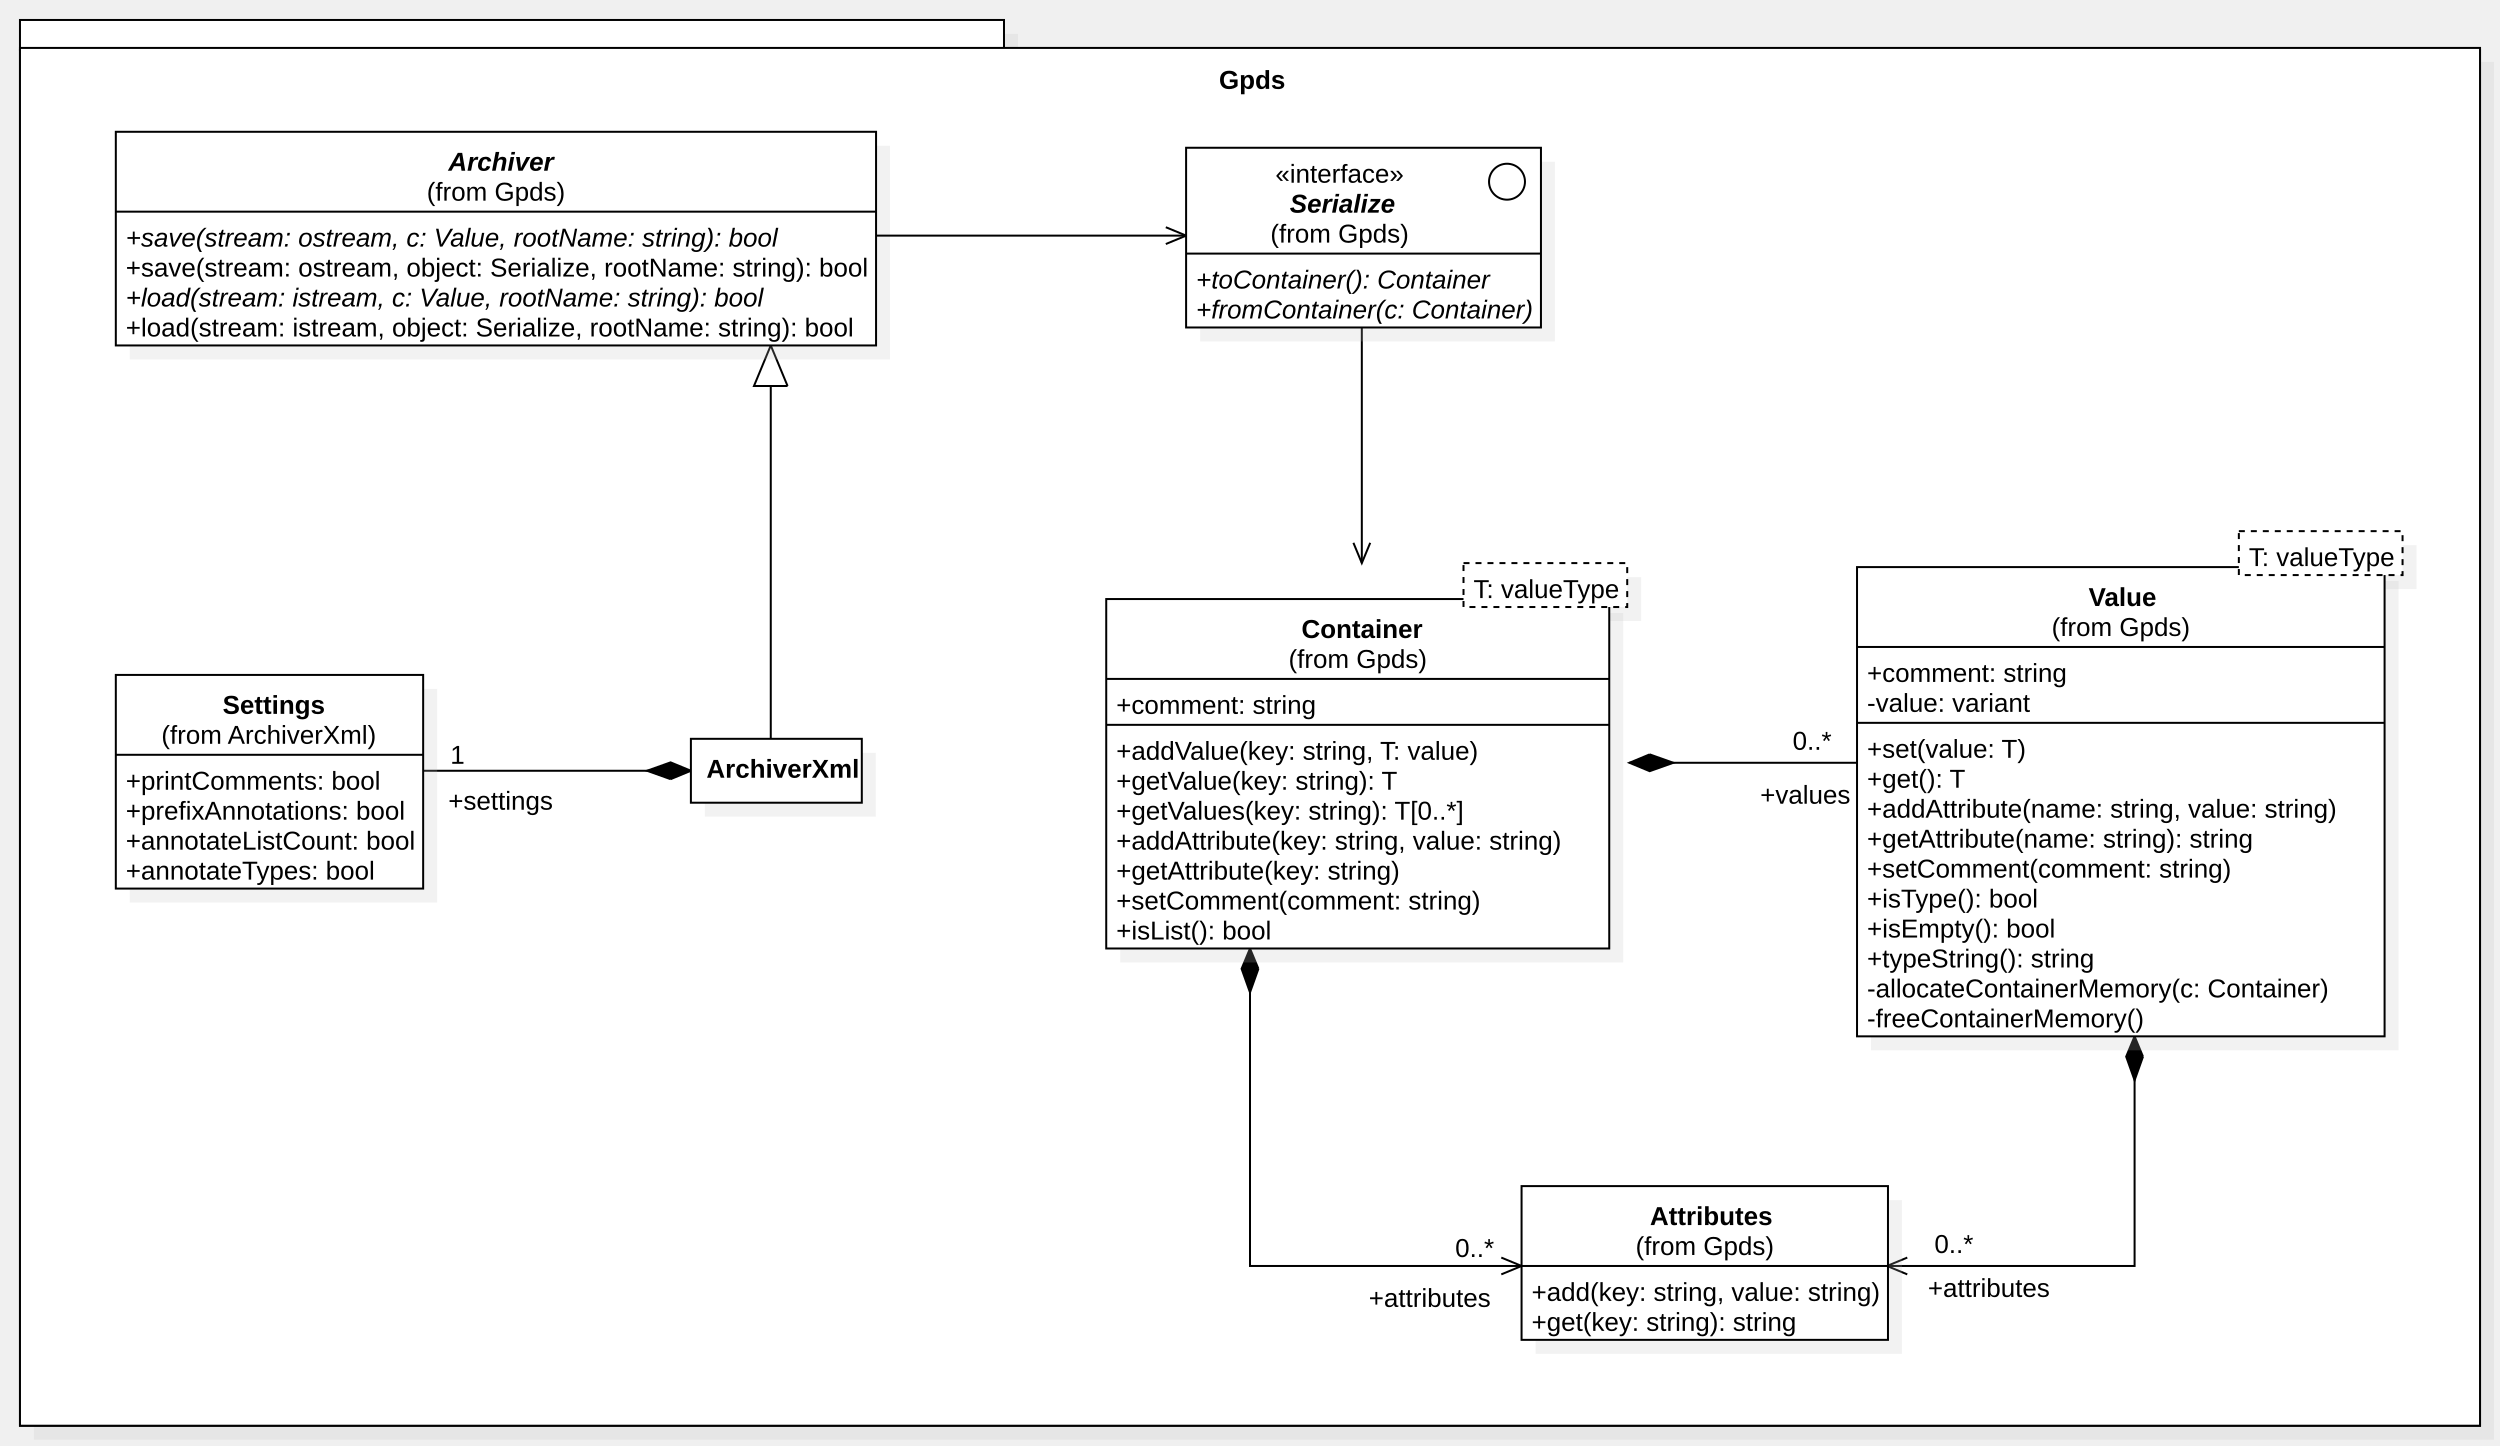
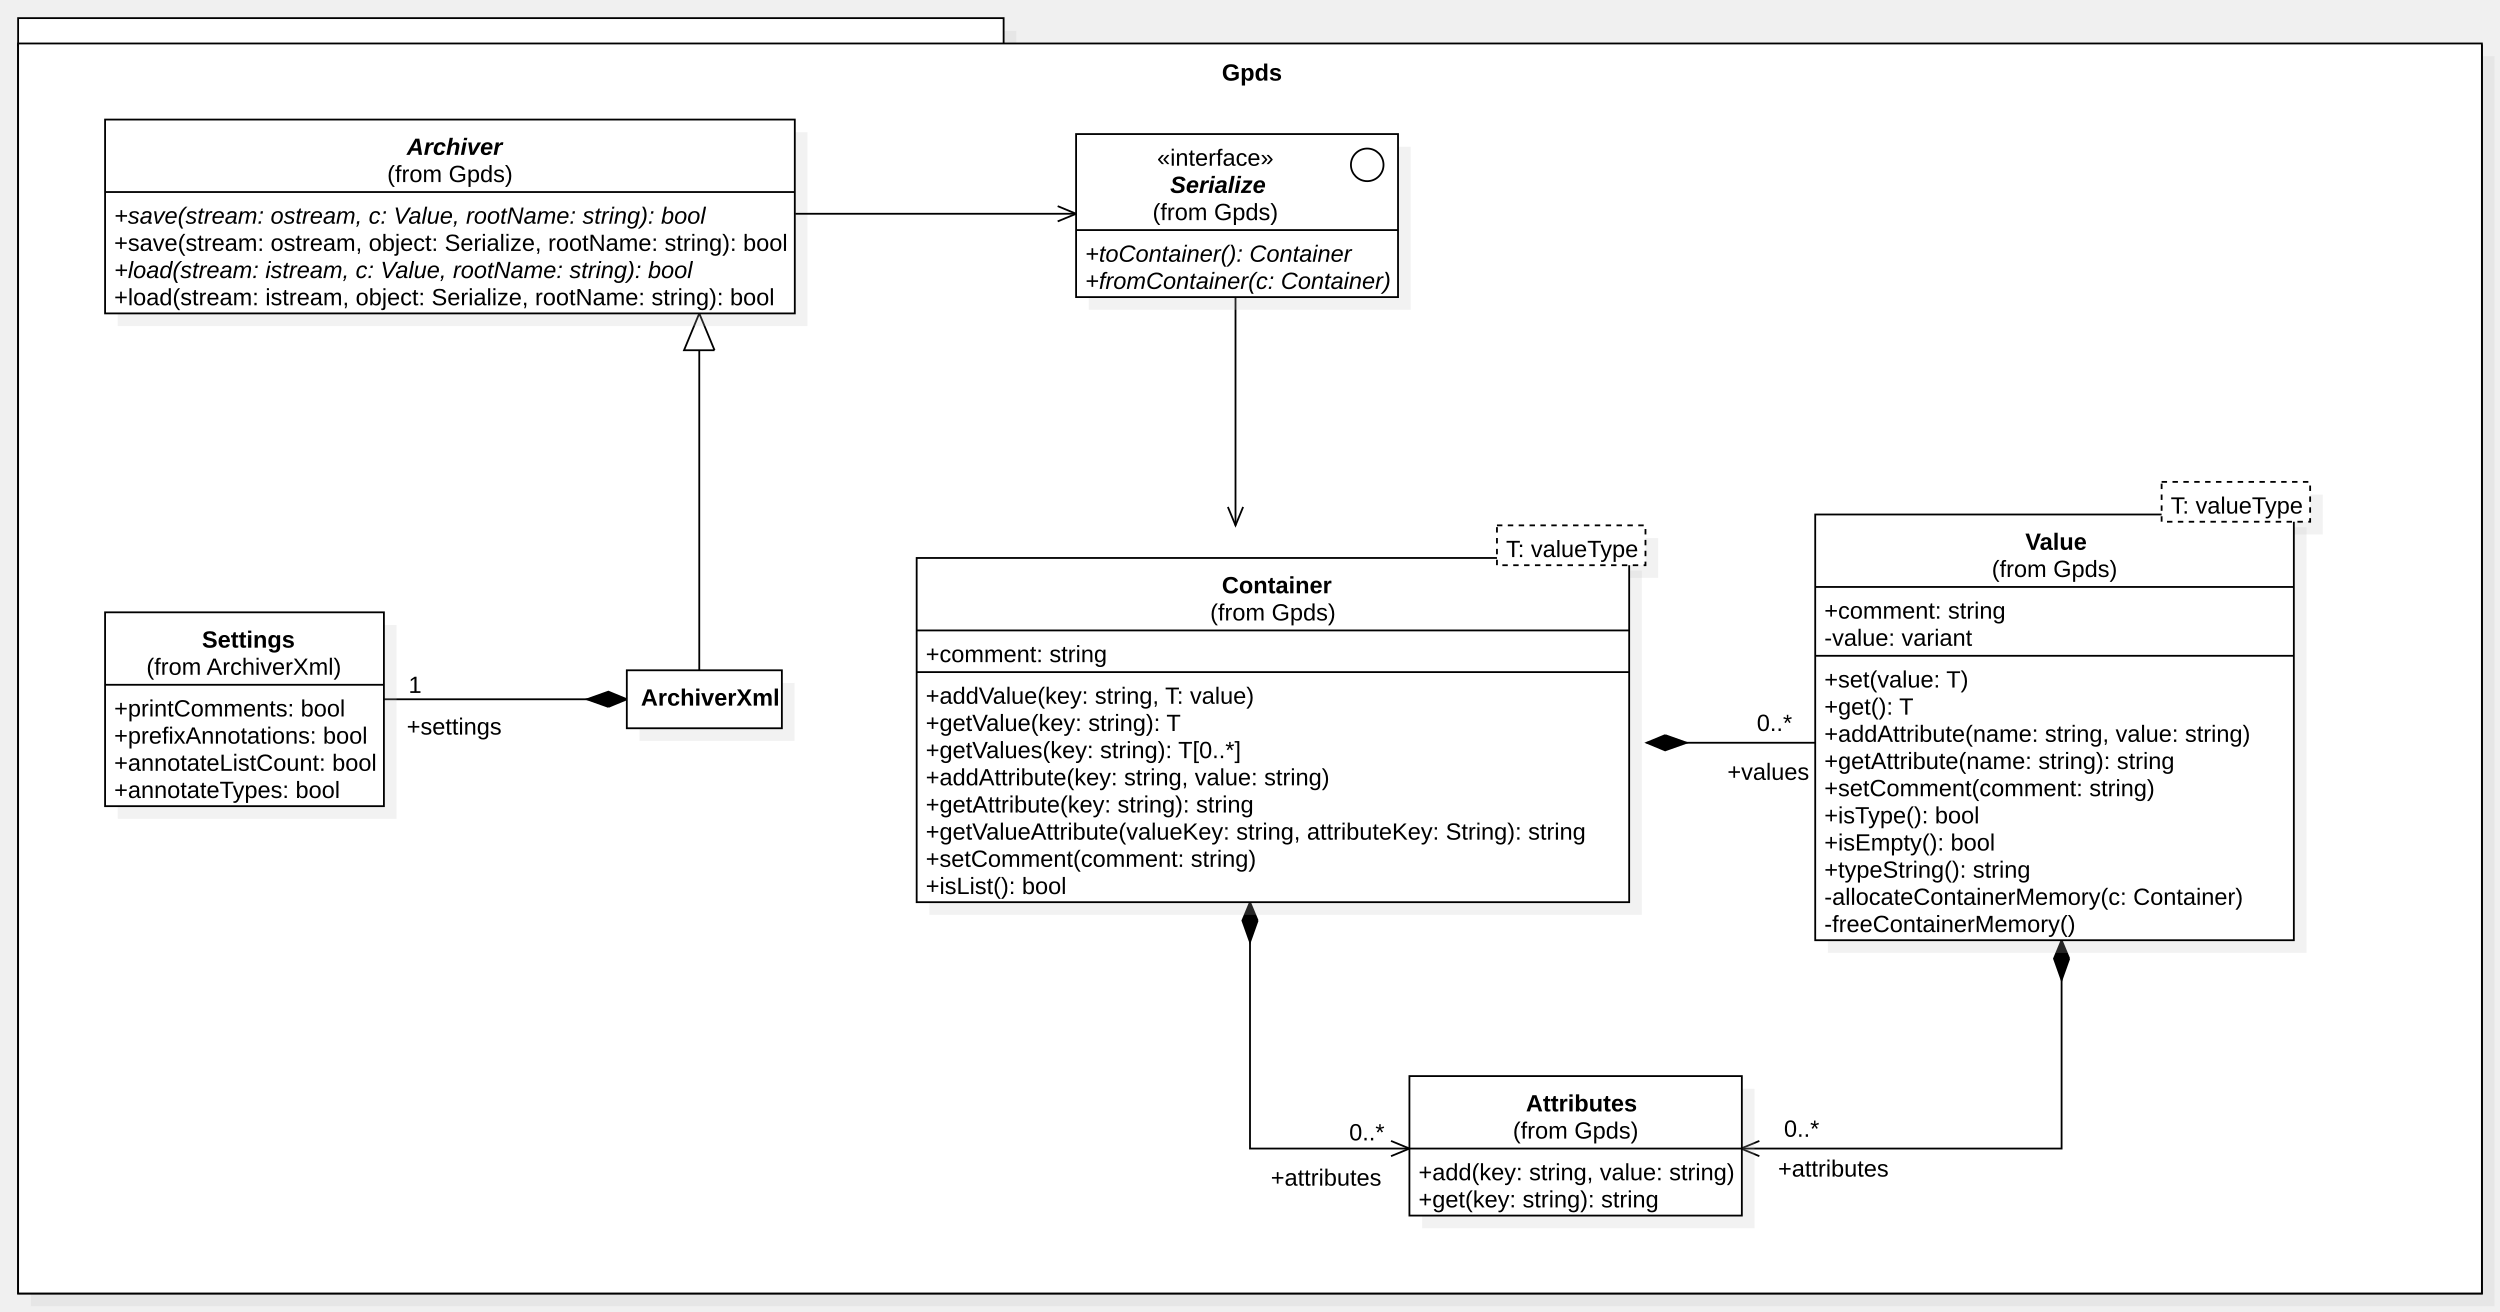
- <svg xmlns="http://www.w3.org/2000/svg" version="1.1" width="1252" height="724">
+ <svg xmlns="http://www.w3.org/2000/svg" version="1.1" width="1380" height="724">
  <defs />
  <g>
    <g transform="translate(-22,-38) scale(1,1)">
-       <rect fill="#C0C0C0" stroke="none" x="39" y="55" width="492.8" height="15" opacity="0.2" />
-     </g>
-     <g transform="translate(-22,-38) scale(1,1)">
-       <rect fill="#C0C0C0" stroke="none" x="39" y="69" width="1232" height="690" opacity="0.2" />
-     </g>
-     <g transform="translate(-22,-38) scale(1,1)">
-       <rect fill="#ffffff" stroke="none" x="32" y="63" width="1232" height="689" />
-     </g>
-     <g transform="translate(-22,-38) scale(1,1)">
-       <path fill="none" stroke="#000000" d="M 32 63 L 1264 63 L 1264 752 L 32 752 L 32 63 Z Z" stroke-miterlimit="10" />
-     </g>
-     <g transform="translate(-22,-38) scale(1,1)">
-       <rect fill="#ffffff" stroke="none" x="32" y="48" width="492.8" height="15" />
-     </g>
-     <g transform="translate(-22,-38) scale(1,1)">
-       <path fill="none" stroke="#000000" d="M 32 48 L 524.8 48 L 524.8 63 L 32 63 L 32 48 Z Z" stroke-miterlimit="10" />
-     </g>
-     <g transform="translate(-22,-38) scale(1,1)">
-       <rect fill="#ffffff" stroke="none" x="32" y="62" width="1232" height="690" />
-     </g>
-     <g transform="translate(-22,-38) scale(1,1)">
-       <path fill="none" stroke="#000000" d="M 32 62 L 1264 62 L 1264 752 L 32 752 L 32 62 Z Z" stroke-miterlimit="10" />
-     </g>
-     <g transform="translate(-22,-38) scale(1,1)">
-       <g>
-         <path fill="none" stroke="none" />
-         <text fill="#000000" stroke="none" font-family="Arial" font-size="13px" font-style="normal" font-weight="bold" text-decoration="none" x="632.464" y="82.5">Gpds</text>
+       <rect fill="#C0C0C0" stroke="none" x="39" y="55" width="544" height="15" opacity="0.2" />
+     </g>
+     <g transform="translate(-22,-38) scale(1,1)">
+       <rect fill="#C0C0C0" stroke="none" x="39" y="69" width="1360" height="690" opacity="0.2" />
+     </g>
+     <g transform="translate(-22,-38) scale(1,1)">
+       <rect fill="#ffffff" stroke="none" x="32" y="63" width="1360" height="689" />
+     </g>
+     <g transform="translate(-22,-38) scale(1,1)">
+       <path fill="none" stroke="#000000" d="M 32 63 L 1392 63 L 1392 752 L 32 752 L 32 63 Z Z" stroke-miterlimit="10" />
+     </g>
+     <g transform="translate(-22,-38) scale(1,1)">
+       <rect fill="#ffffff" stroke="none" x="32" y="48" width="544" height="15" />
+     </g>
+     <g transform="translate(-22,-38) scale(1,1)">
+       <path fill="none" stroke="#000000" d="M 32 48 L 576 48 L 576 63 L 32 63 L 32 48 Z Z" stroke-miterlimit="10" />
+     </g>
+     <g transform="translate(-22,-38) scale(1,1)">
+       <rect fill="#ffffff" stroke="none" x="32" y="62" width="1360" height="690" />
+     </g>
+     <g transform="translate(-22,-38) scale(1,1)">
+       <path fill="none" stroke="#000000" d="M 32 62 L 1392 62 L 1392 752 L 32 752 L 32 62 Z Z" stroke-miterlimit="10" />
+     </g>
+     <g transform="translate(-22,-38) scale(1,1)">
+       <g>
+         <path fill="none" stroke="none" />
+         <text fill="#000000" stroke="none" font-family="Arial" font-size="13px" font-style="normal" font-weight="bold" text-decoration="none" x="696.464" y="82.5">Gpds</text>
      </g>
    </g>
    <g transform="translate(-22,-38) scale(1,1)">
      <path fill="none" stroke="#000000" d="M 234 424 L 368 424" stroke-miterlimit="10" />
    </g>
    <g transform="translate(-22,-38) scale(1,1)">
      <path fill="#000000" stroke="none" d="M 357.837 428.21 L 368 424 L 357.837 419.79 L 346 424" />
    </g>
    <g transform="translate(-22,-38) scale(1,1)">
      <path fill="none" stroke="#000000" d="M 357.837 428.21 L 368 424 L 357.837 419.79 L 346 424 L 357.837 428.21" stroke-miterlimit="10" />
    </g>
    <g transform="translate(-22,-38) scale(1,1)">
      <g>
        <path fill="none" stroke="none" />
        <text fill="#000000" stroke="none" font-family="Arial" font-size="13px" font-style="normal" font-weight="normal" text-decoration="none" x="246.5" y="443.5">+settings</text>
      </g>
    </g>
    <g transform="translate(-22,-38) scale(1,1)">
      <g>
        <path fill="none" stroke="none" />
        <text fill="#000000" stroke="none" font-family="Arial" font-size="13px" font-style="normal" font-weight="normal" text-decoration="none" x="247.5" y="420.5">1</text>
      </g>
    </g>
    <g transform="translate(-22,-38) scale(1,1)">
-       <path fill="none" stroke="#000000" d="M 952 420 L 838 420" stroke-miterlimit="10" />
-     </g>
-     <g transform="translate(-22,-38) scale(1,1)">
-       <path fill="#000000" stroke="none" d="M 848.163 415.79 L 838 420 L 848.163 424.21 L 860 420" />
-     </g>
-     <g transform="translate(-22,-38) scale(1,1)">
-       <path fill="none" stroke="#000000" d="M 848.163 415.79 L 838 420 L 848.163 424.21 L 860 420 L 848.163 415.79" stroke-miterlimit="10" />
-     </g>
-     <g transform="translate(-22,-38) scale(1,1)">
-       <g>
-         <path fill="none" stroke="none" />
-         <text fill="#000000" stroke="none" font-family="Arial" font-size="13px" font-style="normal" font-weight="normal" text-decoration="none" x="903.5" y="440.5">+values</text>
-       </g>
-     </g>
-     <g transform="translate(-22,-38) scale(1,1)">
-       <g>
-         <path fill="none" stroke="none" />
-         <text fill="#000000" stroke="none" font-family="Arial" font-size="13px" font-style="normal" font-weight="normal" text-decoration="none" x="919.744" y="413.5">0..*</text>
-       </g>
-     </g>
-     <g transform="translate(-22,-38) scale(1,1)">
-       <path fill="none" stroke="#000000" d="M 967 672 L 1091 672 L 1091 557" stroke-miterlimit="10" />
-     </g>
-     <g transform="translate(-22,-38) scale(1,1)">
-       <path fill="#000000" stroke="none" d="M 1095.21 567.163 L 1091 557 L 1086.79 567.163 L 1091 579" />
-     </g>
-     <g transform="translate(-22,-38) scale(1,1)">
-       <path fill="none" stroke="#000000" d="M 1095.21 567.163 L 1091 557 L 1086.79 567.163 L 1091 579 L 1095.21 567.163" stroke-miterlimit="10" />
-     </g>
-     <g transform="translate(-22,-38) scale(1,1)">
-       <path fill="none" stroke="#000000" d="M 977.163 667.79 L 967 672 L 977.163 676.21" stroke-miterlimit="10" />
-     </g>
-     <g transform="translate(-22,-38) scale(1,1)">
-       <g>
-         <path fill="none" stroke="none" />
-         <text fill="#000000" stroke="none" font-family="Arial" font-size="13px" font-style="normal" font-weight="normal" text-decoration="none" x="987.474" y="687.5">+attributes</text>
-       </g>
-     </g>
-     <g transform="translate(-22,-38) scale(1,1)">
-       <g>
-         <path fill="none" stroke="none" />
-         <text fill="#000000" stroke="none" font-family="Arial" font-size="13px" font-style="normal" font-weight="normal" text-decoration="none" x="990.744" y="665.5">0..*</text>
-       </g>
-     </g>
-     <g transform="translate(-22,-38) scale(1,1)">
-       <path fill="none" stroke="#000000" d="M 784 672 L 648 672 L 648 513" stroke-miterlimit="10" />
-     </g>
-     <g transform="translate(-22,-38) scale(1,1)">
-       <path fill="#000000" stroke="none" d="M 652.21 523.163 L 648 513 L 643.79 523.163 L 648 535" />
-     </g>
-     <g transform="translate(-22,-38) scale(1,1)">
-       <path fill="none" stroke="#000000" d="M 652.21 523.163 L 648 513 L 643.79 523.163 L 648 535 L 652.21 523.163" stroke-miterlimit="10" />
-     </g>
-     <g transform="translate(-22,-38) scale(1,1)">
-       <path fill="none" stroke="#000000" d="M 773.837 676.21 L 784 672 L 773.837 667.79" stroke-miterlimit="10" />
-     </g>
-     <g transform="translate(-22,-38) scale(1,1)">
-       <g>
-         <path fill="none" stroke="none" />
-         <text fill="#000000" stroke="none" font-family="Arial" font-size="13px" font-style="normal" font-weight="normal" text-decoration="none" x="707.474" y="692.5">+attributes</text>
-       </g>
-     </g>
-     <g transform="translate(-22,-38) scale(1,1)">
-       <g>
-         <path fill="none" stroke="none" />
-         <text fill="#000000" stroke="none" font-family="Arial" font-size="13px" font-style="normal" font-weight="normal" text-decoration="none" x="750.744" y="667.5">0..*</text>
-       </g>
-     </g>
-     <g transform="translate(-22,-38) scale(1,1)">
-       <rect fill="#C0C0C0" stroke="none" x="583" y="345" width="251.911" height="175" opacity="0.2" />
-     </g>
-     <g transform="translate(-22,-38) scale(1,1)">
-       <rect fill="#C0C0C0" stroke="none" x="761.925" y="327" width="81.985" height="22" opacity="0.2" />
-     </g>
-     <g transform="translate(-22,-38) scale(1,1)">
-       <rect fill="#ffffff" stroke="none" x="576" y="338" width="251.911" height="175" />
-     </g>
-     <g transform="translate(-22,-38) scale(1,1)">
-       <path fill="none" stroke="#000000" d="M 576 338 L 827.911 338 L 827.911 513 L 576 513 L 576 338 Z Z" stroke-miterlimit="10" />
-     </g>
-     <g transform="translate(-22,-38) scale(1,1)">
-       <path fill="none" stroke="#000000" d="M 576 378 L 827.911 378" stroke-miterlimit="10" />
-     </g>
-     <g transform="translate(-22,-38) scale(1,1)">
-       <path fill="none" stroke="#000000" d="M 576 401 L 827.911 401" stroke-miterlimit="10" />
-     </g>
-     <g transform="translate(-22,-38) scale(1,1)">
-       <g>
-         <path fill="none" stroke="none" />
-         <text fill="#000000" stroke="none" font-family="Arial" font-size="13px" font-style="normal" font-weight="bold" text-decoration="none" x="673.772" y="357.5">Container</text>
-       </g>
-     </g>
-     <g transform="translate(-22,-38) scale(1,1)">
-       <g>
-         <path fill="none" stroke="none" />
-         <text fill="#000000" stroke="none" font-family="Arial" font-size="13px" font-style="normal" font-weight="normal" text-decoration="none" x="667.284" y="372.5">(from Gpds)</text>
-       </g>
-     </g>
-     <g transform="translate(-22,-38) scale(1,1)">
-       <g>
-         <path fill="none" stroke="none" />
-         <text fill="#000000" stroke="none" font-family="Arial" font-size="13px" font-style="normal" font-weight="normal" text-decoration="none" x="581" y="395.5">+comment: string</text>
-       </g>
-     </g>
-     <g transform="translate(-22,-38) scale(1,1)">
-       <g>
-         <path fill="none" stroke="none" />
-         <text fill="#000000" stroke="none" font-family="Arial" font-size="13px" font-style="normal" font-weight="normal" text-decoration="none" x="581" y="418.5">+addValue(key: string, T: value)</text>
-       </g>
-     </g>
-     <g transform="translate(-22,-38) scale(1,1)">
-       <g>
-         <path fill="none" stroke="none" />
-         <text fill="#000000" stroke="none" font-family="Arial" font-size="13px" font-style="normal" font-weight="normal" text-decoration="none" x="581" y="433.5">+getValue(key: string): T</text>
-       </g>
-     </g>
-     <g transform="translate(-22,-38) scale(1,1)">
-       <g>
-         <path fill="none" stroke="none" />
-         <text fill="#000000" stroke="none" font-family="Arial" font-size="13px" font-style="normal" font-weight="normal" text-decoration="none" x="581" y="448.5">+getValues(key: string): T[0..*]</text>
-       </g>
-     </g>
-     <g transform="translate(-22,-38) scale(1,1)">
-       <g>
-         <path fill="none" stroke="none" />
-         <text fill="#000000" stroke="none" font-family="Arial" font-size="13px" font-style="normal" font-weight="normal" text-decoration="none" x="581" y="463.5">+addAttribute(key: string, value: string)</text>
-       </g>
-     </g>
-     <g transform="translate(-22,-38) scale(1,1)">
-       <g>
-         <path fill="none" stroke="none" />
-         <text fill="#000000" stroke="none" font-family="Arial" font-size="13px" font-style="normal" font-weight="normal" text-decoration="none" x="581" y="478.5">+getAttribute(key: string)</text>
-       </g>
-     </g>
-     <g transform="translate(-22,-38) scale(1,1)">
-       <g>
-         <path fill="none" stroke="none" />
-         <text fill="#000000" stroke="none" font-family="Arial" font-size="13px" font-style="normal" font-weight="normal" text-decoration="none" x="581" y="493.5">+setComment(comment: string)</text>
-       </g>
-     </g>
-     <g transform="translate(-22,-38) scale(1,1)">
-       <g>
-         <path fill="none" stroke="none" />
-         <text fill="#000000" stroke="none" font-family="Arial" font-size="13px" font-style="normal" font-weight="normal" text-decoration="none" x="581" y="508.5">+isList(): bool</text>
-       </g>
-     </g>
-     <g transform="translate(-22,-38) scale(1,1)">
-       <rect fill="#ffffff" stroke="none" x="754.925" y="320" width="81.985" height="22" />
-     </g>
-     <g transform="translate(-22,-38) scale(1,1)">
-       <path fill="none" stroke="#000000" d="M 754.925 320 L 836.911 320 L 836.911 342 L 754.925 342 L 754.925 320 Z Z" stroke-miterlimit="10" stroke-dasharray="3" />
-     </g>
-     <g transform="translate(-22,-38) scale(1,1)">
-       <g>
-         <path fill="none" stroke="none" />
-         <text fill="#000000" stroke="none" font-family="Arial" font-size="13px" font-style="normal" font-weight="normal" text-decoration="none" x="759.925" y="337.5">T: valueType</text>
-       </g>
-     </g>
-     <g transform="translate(-22,-38) scale(1,1)">
-       <rect fill="#C0C0C0" stroke="none" x="959" y="329" width="264.2" height="235" opacity="0.2" />
-     </g>
-     <g transform="translate(-22,-38) scale(1,1)">
-       <rect fill="#C0C0C0" stroke="none" x="1150.214" y="311" width="81.985" height="22" opacity="0.2" />
-     </g>
-     <g transform="translate(-22,-38) scale(1,1)">
-       <rect fill="#ffffff" stroke="none" x="952" y="322" width="264.2" height="235" />
-     </g>
-     <g transform="translate(-22,-38) scale(1,1)">
-       <path fill="none" stroke="#000000" d="M 952 322 L 1216.2 322 L 1216.2 557 L 952 557 L 952 322 Z Z" stroke-miterlimit="10" />
-     </g>
-     <g transform="translate(-22,-38) scale(1,1)">
-       <path fill="none" stroke="#000000" d="M 952 362 L 1216.2 362" stroke-miterlimit="10" />
-     </g>
-     <g transform="translate(-22,-38) scale(1,1)">
-       <path fill="none" stroke="#000000" d="M 952 400 L 1216.2 400" stroke-miterlimit="10" />
-     </g>
-     <g transform="translate(-22,-38) scale(1,1)">
-       <g>
-         <path fill="none" stroke="none" />
-         <text fill="#000000" stroke="none" font-family="Arial" font-size="13px" font-style="normal" font-weight="bold" text-decoration="none" x="1067.958" y="341.5">Value</text>
-       </g>
-     </g>
-     <g transform="translate(-22,-38) scale(1,1)">
-       <g>
-         <path fill="none" stroke="none" />
-         <text fill="#000000" stroke="none" font-family="Arial" font-size="13px" font-style="normal" font-weight="normal" text-decoration="none" x="1049.429" y="356.5">(from Gpds)</text>
-       </g>
-     </g>
-     <g transform="translate(-22,-38) scale(1,1)">
-       <g>
-         <path fill="none" stroke="none" />
-         <text fill="#000000" stroke="none" font-family="Arial" font-size="13px" font-style="normal" font-weight="normal" text-decoration="none" x="957" y="379.5">+comment: string</text>
-       </g>
-     </g>
-     <g transform="translate(-22,-38) scale(1,1)">
-       <g>
-         <path fill="none" stroke="none" />
-         <text fill="#000000" stroke="none" font-family="Arial" font-size="13px" font-style="normal" font-weight="normal" text-decoration="none" x="957" y="394.5">-value: variant</text>
-       </g>
-     </g>
-     <g transform="translate(-22,-38) scale(1,1)">
-       <g>
-         <path fill="none" stroke="none" />
-         <text fill="#000000" stroke="none" font-family="Arial" font-size="13px" font-style="normal" font-weight="normal" text-decoration="none" x="957" y="417.5">+set(value: T)</text>
-       </g>
-     </g>
-     <g transform="translate(-22,-38) scale(1,1)">
-       <g>
-         <path fill="none" stroke="none" />
-         <text fill="#000000" stroke="none" font-family="Arial" font-size="13px" font-style="normal" font-weight="normal" text-decoration="none" x="957" y="432.5">+get(): T</text>
-       </g>
-     </g>
-     <g transform="translate(-22,-38) scale(1,1)">
-       <g>
-         <path fill="none" stroke="none" />
-         <text fill="#000000" stroke="none" font-family="Arial" font-size="13px" font-style="normal" font-weight="normal" text-decoration="none" x="957" y="447.5">+addAttribute(name: string, value: string)</text>
-       </g>
-     </g>
-     <g transform="translate(-22,-38) scale(1,1)">
-       <g>
-         <path fill="none" stroke="none" />
-         <text fill="#000000" stroke="none" font-family="Arial" font-size="13px" font-style="normal" font-weight="normal" text-decoration="none" x="957" y="462.5">+getAttribute(name: string): string</text>
-       </g>
-     </g>
-     <g transform="translate(-22,-38) scale(1,1)">
-       <g>
-         <path fill="none" stroke="none" />
-         <text fill="#000000" stroke="none" font-family="Arial" font-size="13px" font-style="normal" font-weight="normal" text-decoration="none" x="957" y="477.5">+setComment(comment: string)</text>
-       </g>
-     </g>
-     <g transform="translate(-22,-38) scale(1,1)">
-       <g>
-         <path fill="none" stroke="none" />
-         <text fill="#000000" stroke="none" font-family="Arial" font-size="13px" font-style="normal" font-weight="normal" text-decoration="none" x="957" y="492.5">+isType(): bool</text>
-       </g>
-     </g>
-     <g transform="translate(-22,-38) scale(1,1)">
-       <g>
-         <path fill="none" stroke="none" />
-         <text fill="#000000" stroke="none" font-family="Arial" font-size="13px" font-style="normal" font-weight="normal" text-decoration="none" x="957" y="507.5">+isEmpty(): bool</text>
-       </g>
-     </g>
-     <g transform="translate(-22,-38) scale(1,1)">
-       <g>
-         <path fill="none" stroke="none" />
-         <text fill="#000000" stroke="none" font-family="Arial" font-size="13px" font-style="normal" font-weight="normal" text-decoration="none" x="957" y="522.5">+typeString(): string</text>
-       </g>
-     </g>
-     <g transform="translate(-22,-38) scale(1,1)">
-       <g>
-         <path fill="none" stroke="none" />
-         <text fill="#000000" stroke="none" font-family="Arial" font-size="13px" font-style="normal" font-weight="normal" text-decoration="none" x="957" y="537.5">-allocateContainerMemory(c: Container)</text>
-       </g>
-     </g>
-     <g transform="translate(-22,-38) scale(1,1)">
-       <g>
-         <path fill="none" stroke="none" />
-         <text fill="#000000" stroke="none" font-family="Arial" font-size="13px" font-style="normal" font-weight="normal" text-decoration="none" x="957" y="552.5">-freeContainerMemory()</text>
-       </g>
-     </g>
-     <g transform="translate(-22,-38) scale(1,1)">
-       <rect fill="#ffffff" stroke="none" x="1143.214" y="304" width="81.985" height="22" />
-     </g>
-     <g transform="translate(-22,-38) scale(1,1)">
-       <path fill="none" stroke="#000000" d="M 1143.214 304 L 1225.2 304 L 1225.2 326 L 1143.214 326 L 1143.214 304 Z Z" stroke-miterlimit="10" stroke-dasharray="3" />
-     </g>
-     <g transform="translate(-22,-38) scale(1,1)">
-       <g>
-         <path fill="none" stroke="none" />
-         <text fill="#000000" stroke="none" font-family="Arial" font-size="13px" font-style="normal" font-weight="normal" text-decoration="none" x="1148.214" y="321.5">T: valueType</text>
+       <path fill="none" stroke="#000000" d="M 1024 448 L 931 448" stroke-miterlimit="10" />
+     </g>
+     <g transform="translate(-22,-38) scale(1,1)">
+       <path fill="#000000" stroke="none" d="M 941.163 443.79 L 931 448 L 941.163 452.21 L 953 448" />
+     </g>
+     <g transform="translate(-22,-38) scale(1,1)">
+       <path fill="none" stroke="#000000" d="M 941.163 443.79 L 931 448 L 941.163 452.21 L 953 448 L 941.163 443.79" stroke-miterlimit="10" />
+     </g>
+     <g transform="translate(-22,-38) scale(1,1)">
+       <g>
+         <path fill="none" stroke="none" />
+         <text fill="#000000" stroke="none" font-family="Arial" font-size="13px" font-style="normal" font-weight="normal" text-decoration="none" x="975.5" y="468.5">+values</text>
+       </g>
+     </g>
+     <g transform="translate(-22,-38) scale(1,1)">
+       <g>
+         <path fill="none" stroke="none" />
+         <text fill="#000000" stroke="none" font-family="Arial" font-size="13px" font-style="normal" font-weight="normal" text-decoration="none" x="991.744" y="441.5">0..*</text>
+       </g>
+     </g>
+     <g transform="translate(-22,-38) scale(1,1)">
+       <path fill="none" stroke="#000000" d="M 983 672 L 1160 672 L 1160 557" stroke-miterlimit="10" />
+     </g>
+     <g transform="translate(-22,-38) scale(1,1)">
+       <path fill="#000000" stroke="none" d="M 1164.21 567.163 L 1160 557 L 1155.79 567.163 L 1160 579" />
+     </g>
+     <g transform="translate(-22,-38) scale(1,1)">
+       <path fill="none" stroke="#000000" d="M 1164.21 567.163 L 1160 557 L 1155.79 567.163 L 1160 579 L 1164.21 567.163" stroke-miterlimit="10" />
+     </g>
+     <g transform="translate(-22,-38) scale(1,1)">
+       <path fill="none" stroke="#000000" d="M 993.163 667.79 L 983 672 L 993.163 676.21" stroke-miterlimit="10" />
+     </g>
+     <g transform="translate(-22,-38) scale(1,1)">
+       <g>
+         <path fill="none" stroke="none" />
+         <text fill="#000000" stroke="none" font-family="Arial" font-size="13px" font-style="normal" font-weight="normal" text-decoration="none" x="1003.474" y="687.5">+attributes</text>
+       </g>
+     </g>
+     <g transform="translate(-22,-38) scale(1,1)">
+       <g>
+         <path fill="none" stroke="none" />
+         <text fill="#000000" stroke="none" font-family="Arial" font-size="13px" font-style="normal" font-weight="normal" text-decoration="none" x="1006.744" y="665.5">0..*</text>
+       </g>
+     </g>
+     <g transform="translate(-22,-38) scale(1,1)">
+       <path fill="none" stroke="#000000" d="M 800 672 L 712 672 L 712 536" stroke-miterlimit="10" />
+     </g>
+     <g transform="translate(-22,-38) scale(1,1)">
+       <path fill="#000000" stroke="none" d="M 716.21 546.163 L 712 536 L 707.79 546.163 L 712 558" />
+     </g>
+     <g transform="translate(-22,-38) scale(1,1)">
+       <path fill="none" stroke="#000000" d="M 716.21 546.163 L 712 536 L 707.79 546.163 L 712 558 L 716.21 546.163" stroke-miterlimit="10" />
+     </g>
+     <g transform="translate(-22,-38) scale(1,1)">
+       <path fill="none" stroke="#000000" d="M 789.837 676.21 L 800 672 L 789.837 667.79" stroke-miterlimit="10" />
+     </g>
+     <g transform="translate(-22,-38) scale(1,1)">
+       <g>
+         <path fill="none" stroke="none" />
+         <text fill="#000000" stroke="none" font-family="Arial" font-size="13px" font-style="normal" font-weight="normal" text-decoration="none" x="723.474" y="692.5">+attributes</text>
+       </g>
+     </g>
+     <g transform="translate(-22,-38) scale(1,1)">
+       <g>
+         <path fill="none" stroke="none" />
+         <text fill="#000000" stroke="none" font-family="Arial" font-size="13px" font-style="normal" font-weight="normal" text-decoration="none" x="766.744" y="667.5">0..*</text>
+       </g>
+     </g>
+     <g transform="translate(-22,-38) scale(1,1)">
+       <rect fill="#C0C0C0" stroke="none" x="535" y="353" width="393.305" height="190" opacity="0.2" />
+     </g>
+     <g transform="translate(-22,-38) scale(1,1)">
+       <rect fill="#C0C0C0" stroke="none" x="855.319" y="335" width="81.985" height="22" opacity="0.2" />
+     </g>
+     <g transform="translate(-22,-38) scale(1,1)">
+       <rect fill="#ffffff" stroke="none" x="528" y="346" width="393.305" height="190" />
+     </g>
+     <g transform="translate(-22,-38) scale(1,1)">
+       <path fill="none" stroke="#000000" d="M 528 346 L 921.305 346 L 921.305 536 L 528 536 L 528 346 Z Z" stroke-miterlimit="10" />
+     </g>
+     <g transform="translate(-22,-38) scale(1,1)">
+       <path fill="none" stroke="#000000" d="M 528 386 L 921.305 386" stroke-miterlimit="10" />
+     </g>
+     <g transform="translate(-22,-38) scale(1,1)">
+       <path fill="none" stroke="#000000" d="M 528 409 L 921.305 409" stroke-miterlimit="10" />
+     </g>
+     <g transform="translate(-22,-38) scale(1,1)">
+       <g>
+         <path fill="none" stroke="none" />
+         <text fill="#000000" stroke="none" font-family="Arial" font-size="13px" font-style="normal" font-weight="bold" text-decoration="none" x="696.469" y="365.5">Container</text>
+       </g>
+     </g>
+     <g transform="translate(-22,-38) scale(1,1)">
+       <g>
+         <path fill="none" stroke="none" />
+         <text fill="#000000" stroke="none" font-family="Arial" font-size="13px" font-style="normal" font-weight="normal" text-decoration="none" x="689.981" y="380.5">(from Gpds)</text>
+       </g>
+     </g>
+     <g transform="translate(-22,-38) scale(1,1)">
+       <g>
+         <path fill="none" stroke="none" />
+         <text fill="#000000" stroke="none" font-family="Arial" font-size="13px" font-style="normal" font-weight="normal" text-decoration="none" x="533" y="403.5">+comment: string</text>
+       </g>
+     </g>
+     <g transform="translate(-22,-38) scale(1,1)">
+       <g>
+         <path fill="none" stroke="none" />
+         <text fill="#000000" stroke="none" font-family="Arial" font-size="13px" font-style="normal" font-weight="normal" text-decoration="none" x="533" y="426.5">+addValue(key: string, T: value)</text>
+       </g>
+     </g>
+     <g transform="translate(-22,-38) scale(1,1)">
+       <g>
+         <path fill="none" stroke="none" />
+         <text fill="#000000" stroke="none" font-family="Arial" font-size="13px" font-style="normal" font-weight="normal" text-decoration="none" x="533" y="441.5">+getValue(key: string): T</text>
+       </g>
+     </g>
+     <g transform="translate(-22,-38) scale(1,1)">
+       <g>
+         <path fill="none" stroke="none" />
+         <text fill="#000000" stroke="none" font-family="Arial" font-size="13px" font-style="normal" font-weight="normal" text-decoration="none" x="533" y="456.5">+getValues(key: string): T[0..*]</text>
+       </g>
+     </g>
+     <g transform="translate(-22,-38) scale(1,1)">
+       <g>
+         <path fill="none" stroke="none" />
+         <text fill="#000000" stroke="none" font-family="Arial" font-size="13px" font-style="normal" font-weight="normal" text-decoration="none" x="533" y="471.5">+addAttribute(key: string, value: string)</text>
+       </g>
+     </g>
+     <g transform="translate(-22,-38) scale(1,1)">
+       <g>
+         <path fill="none" stroke="none" />
+         <text fill="#000000" stroke="none" font-family="Arial" font-size="13px" font-style="normal" font-weight="normal" text-decoration="none" x="533" y="486.5">+getAttribute(key: string): string</text>
+       </g>
+     </g>
+     <g transform="translate(-22,-38) scale(1,1)">
+       <g>
+         <path fill="none" stroke="none" />
+         <text fill="#000000" stroke="none" font-family="Arial" font-size="13px" font-style="normal" font-weight="normal" text-decoration="none" x="533" y="501.5">+getValueAttribute(valueKey: string, attributeKey: String): string</text>
+       </g>
+     </g>
+     <g transform="translate(-22,-38) scale(1,1)">
+       <g>
+         <path fill="none" stroke="none" />
+         <text fill="#000000" stroke="none" font-family="Arial" font-size="13px" font-style="normal" font-weight="normal" text-decoration="none" x="533" y="516.5">+setComment(comment: string)</text>
+       </g>
+     </g>
+     <g transform="translate(-22,-38) scale(1,1)">
+       <g>
+         <path fill="none" stroke="none" />
+         <text fill="#000000" stroke="none" font-family="Arial" font-size="13px" font-style="normal" font-weight="normal" text-decoration="none" x="533" y="531.5">+isList(): bool</text>
+       </g>
+     </g>
+     <g transform="translate(-22,-38) scale(1,1)">
+       <rect fill="#ffffff" stroke="none" x="848.319" y="328" width="81.985" height="22" />
+     </g>
+     <g transform="translate(-22,-38) scale(1,1)">
+       <path fill="none" stroke="#000000" d="M 848.319 328 L 930.305 328 L 930.305 350 L 848.319 350 L 848.319 328 Z Z" stroke-miterlimit="10" stroke-dasharray="3" />
+     </g>
+     <g transform="translate(-22,-38) scale(1,1)">
+       <g>
+         <path fill="none" stroke="none" />
+         <text fill="#000000" stroke="none" font-family="Arial" font-size="13px" font-style="normal" font-weight="normal" text-decoration="none" x="853.319" y="345.5">T: valueType</text>
+       </g>
+     </g>
+     <g transform="translate(-22,-38) scale(1,1)">
+       <rect fill="#C0C0C0" stroke="none" x="1031" y="329" width="264.2" height="235" opacity="0.2" />
+     </g>
+     <g transform="translate(-22,-38) scale(1,1)">
+       <rect fill="#C0C0C0" stroke="none" x="1222.214" y="311" width="81.985" height="22" opacity="0.2" />
+     </g>
+     <g transform="translate(-22,-38) scale(1,1)">
+       <rect fill="#ffffff" stroke="none" x="1024" y="322" width="264.2" height="235" />
+     </g>
+     <g transform="translate(-22,-38) scale(1,1)">
+       <path fill="none" stroke="#000000" d="M 1024 322 L 1288.2 322 L 1288.2 557 L 1024 557 L 1024 322 Z Z" stroke-miterlimit="10" />
+     </g>
+     <g transform="translate(-22,-38) scale(1,1)">
+       <path fill="none" stroke="#000000" d="M 1024 362 L 1288.2 362" stroke-miterlimit="10" />
+     </g>
+     <g transform="translate(-22,-38) scale(1,1)">
+       <path fill="none" stroke="#000000" d="M 1024 400 L 1288.2 400" stroke-miterlimit="10" />
+     </g>
+     <g transform="translate(-22,-38) scale(1,1)">
+       <g>
+         <path fill="none" stroke="none" />
+         <text fill="#000000" stroke="none" font-family="Arial" font-size="13px" font-style="normal" font-weight="bold" text-decoration="none" x="1139.958" y="341.5">Value</text>
+       </g>
+     </g>
+     <g transform="translate(-22,-38) scale(1,1)">
+       <g>
+         <path fill="none" stroke="none" />
+         <text fill="#000000" stroke="none" font-family="Arial" font-size="13px" font-style="normal" font-weight="normal" text-decoration="none" x="1121.429" y="356.5">(from Gpds)</text>
+       </g>
+     </g>
+     <g transform="translate(-22,-38) scale(1,1)">
+       <g>
+         <path fill="none" stroke="none" />
+         <text fill="#000000" stroke="none" font-family="Arial" font-size="13px" font-style="normal" font-weight="normal" text-decoration="none" x="1029" y="379.5">+comment: string</text>
+       </g>
+     </g>
+     <g transform="translate(-22,-38) scale(1,1)">
+       <g>
+         <path fill="none" stroke="none" />
+         <text fill="#000000" stroke="none" font-family="Arial" font-size="13px" font-style="normal" font-weight="normal" text-decoration="none" x="1029" y="394.5">-value: variant</text>
+       </g>
+     </g>
+     <g transform="translate(-22,-38) scale(1,1)">
+       <g>
+         <path fill="none" stroke="none" />
+         <text fill="#000000" stroke="none" font-family="Arial" font-size="13px" font-style="normal" font-weight="normal" text-decoration="none" x="1029" y="417.5">+set(value: T)</text>
+       </g>
+     </g>
+     <g transform="translate(-22,-38) scale(1,1)">
+       <g>
+         <path fill="none" stroke="none" />
+         <text fill="#000000" stroke="none" font-family="Arial" font-size="13px" font-style="normal" font-weight="normal" text-decoration="none" x="1029" y="432.5">+get(): T</text>
+       </g>
+     </g>
+     <g transform="translate(-22,-38) scale(1,1)">
+       <g>
+         <path fill="none" stroke="none" />
+         <text fill="#000000" stroke="none" font-family="Arial" font-size="13px" font-style="normal" font-weight="normal" text-decoration="none" x="1029" y="447.5">+addAttribute(name: string, value: string)</text>
+       </g>
+     </g>
+     <g transform="translate(-22,-38) scale(1,1)">
+       <g>
+         <path fill="none" stroke="none" />
+         <text fill="#000000" stroke="none" font-family="Arial" font-size="13px" font-style="normal" font-weight="normal" text-decoration="none" x="1029" y="462.5">+getAttribute(name: string): string</text>
+       </g>
+     </g>
+     <g transform="translate(-22,-38) scale(1,1)">
+       <g>
+         <path fill="none" stroke="none" />
+         <text fill="#000000" stroke="none" font-family="Arial" font-size="13px" font-style="normal" font-weight="normal" text-decoration="none" x="1029" y="477.5">+setComment(comment: string)</text>
+       </g>
+     </g>
+     <g transform="translate(-22,-38) scale(1,1)">
+       <g>
+         <path fill="none" stroke="none" />
+         <text fill="#000000" stroke="none" font-family="Arial" font-size="13px" font-style="normal" font-weight="normal" text-decoration="none" x="1029" y="492.5">+isType(): bool</text>
+       </g>
+     </g>
+     <g transform="translate(-22,-38) scale(1,1)">
+       <g>
+         <path fill="none" stroke="none" />
+         <text fill="#000000" stroke="none" font-family="Arial" font-size="13px" font-style="normal" font-weight="normal" text-decoration="none" x="1029" y="507.5">+isEmpty(): bool</text>
+       </g>
+     </g>
+     <g transform="translate(-22,-38) scale(1,1)">
+       <g>
+         <path fill="none" stroke="none" />
+         <text fill="#000000" stroke="none" font-family="Arial" font-size="13px" font-style="normal" font-weight="normal" text-decoration="none" x="1029" y="522.5">+typeString(): string</text>
+       </g>
+     </g>
+     <g transform="translate(-22,-38) scale(1,1)">
+       <g>
+         <path fill="none" stroke="none" />
+         <text fill="#000000" stroke="none" font-family="Arial" font-size="13px" font-style="normal" font-weight="normal" text-decoration="none" x="1029" y="537.5">-allocateContainerMemory(c: Container)</text>
+       </g>
+     </g>
+     <g transform="translate(-22,-38) scale(1,1)">
+       <g>
+         <path fill="none" stroke="none" />
+         <text fill="#000000" stroke="none" font-family="Arial" font-size="13px" font-style="normal" font-weight="normal" text-decoration="none" x="1029" y="552.5">-freeContainerMemory()</text>
+       </g>
+     </g>
+     <g transform="translate(-22,-38) scale(1,1)">
+       <rect fill="#ffffff" stroke="none" x="1215.214" y="304" width="81.985" height="22" />
+     </g>
+     <g transform="translate(-22,-38) scale(1,1)">
+       <path fill="none" stroke="#000000" d="M 1215.214 304 L 1297.2 304 L 1297.2 326 L 1215.214 326 L 1215.214 304 Z Z" stroke-miterlimit="10" stroke-dasharray="3" />
+     </g>
+     <g transform="translate(-22,-38) scale(1,1)">
+       <g>
+         <path fill="none" stroke="none" />
+         <text fill="#000000" stroke="none" font-family="Arial" font-size="13px" font-style="normal" font-weight="normal" text-decoration="none" x="1220.214" y="321.5">T: valueType</text>
      </g>
    </g>
    <g transform="translate(-22,-38) scale(1,1)">
      <rect fill="#C0C0C0" stroke="none" x="87" y="383" width="153.917" height="107" opacity="0.2" />
    </g>
    <g transform="translate(-22,-38) scale(1,1)">
      <rect fill="#ffffff" stroke="none" x="80" y="376" width="153.917" height="107" />
    </g>
    <g transform="translate(-22,-38) scale(1,1)">
      <path fill="none" stroke="#000000" d="M 80 376 L 233.917 376 L 233.917 483 L 80 483 L 80 376 Z Z" stroke-miterlimit="10" />
    </g>
    <g transform="translate(-22,-38) scale(1,1)">
      <path fill="none" stroke="#000000" d="M 80 416 L 233.917 416" stroke-miterlimit="10" />
    </g>
    <g transform="translate(-22,-38) scale(1,1)">
      <g>
        <path fill="none" stroke="none" />
        <text fill="#000000" stroke="none" font-family="Arial" font-size="13px" font-style="normal" font-weight="bold" text-decoration="none" x="133.472" y="395.5">Settings</text>
      </g>
    </g>
    <g transform="translate(-22,-38) scale(1,1)">
      <g>
        <path fill="none" stroke="none" />
        <text fill="#000000" stroke="none" font-family="Arial" font-size="13px" font-style="normal" font-weight="normal" text-decoration="none" x="102.791" y="410.5">(from ArchiverXml)</text>
      </g>
    </g>
    <g transform="translate(-22,-38) scale(1,1)">
      <g>
        <path fill="none" stroke="none" />
        <text fill="#000000" stroke="none" font-family="Arial" font-size="13px" font-style="normal" font-weight="normal" text-decoration="none" x="85" y="433.5">+printComments: bool</text>
      </g>
    </g>
    <g transform="translate(-22,-38) scale(1,1)">
      <g>
        <path fill="none" stroke="none" />
        <text fill="#000000" stroke="none" font-family="Arial" font-size="13px" font-style="normal" font-weight="normal" text-decoration="none" x="85" y="448.5">+prefixAnnotations: bool</text>
      </g>
    </g>
    <g transform="translate(-22,-38) scale(1,1)">
      <g>
        <path fill="none" stroke="none" />
        <text fill="#000000" stroke="none" font-family="Arial" font-size="13px" font-style="normal" font-weight="normal" text-decoration="none" x="85" y="463.5">+annotateListCount: bool</text>
      </g>
    </g>
    <g transform="translate(-22,-38) scale(1,1)">
      <g>
        <path fill="none" stroke="none" />
        <text fill="#000000" stroke="none" font-family="Arial" font-size="13px" font-style="normal" font-weight="normal" text-decoration="none" x="85" y="478.5">+annotateTypes: bool</text>
      </g>
    </g>
    <g transform="translate(-22,-38) scale(1,1)">
-       <rect fill="#C0C0C0" stroke="none" x="791" y="639" width="183.497" height="77" opacity="0.2" />
-     </g>
-     <g transform="translate(-22,-38) scale(1,1)">
-       <rect fill="#ffffff" stroke="none" x="784" y="632" width="183.497" height="77" />
-     </g>
-     <g transform="translate(-22,-38) scale(1,1)">
-       <path fill="none" stroke="#000000" d="M 784 632 L 967.497 632 L 967.497 709 L 784 709 L 784 632 Z Z" stroke-miterlimit="10" />
-     </g>
-     <g transform="translate(-22,-38) scale(1,1)">
-       <path fill="none" stroke="#000000" d="M 784 672 L 967.497 672" stroke-miterlimit="10" />
-     </g>
-     <g transform="translate(-22,-38) scale(1,1)">
-       <g>
-         <path fill="none" stroke="none" />
-         <text fill="#000000" stroke="none" font-family="Arial" font-size="13px" font-style="normal" font-weight="bold" text-decoration="none" x="848.292" y="651.5">Attributes</text>
-       </g>
-     </g>
-     <g transform="translate(-22,-38) scale(1,1)">
-       <g>
-         <path fill="none" stroke="none" />
-         <text fill="#000000" stroke="none" font-family="Arial" font-size="13px" font-style="normal" font-weight="normal" text-decoration="none" x="841.078" y="666.5">(from Gpds)</text>
-       </g>
-     </g>
-     <g transform="translate(-22,-38) scale(1,1)">
-       <g>
-         <path fill="none" stroke="none" />
-         <text fill="#000000" stroke="none" font-family="Arial" font-size="13px" font-style="normal" font-weight="normal" text-decoration="none" x="789" y="689.5">+add(key: string, value: string)</text>
-       </g>
-     </g>
-     <g transform="translate(-22,-38) scale(1,1)">
-       <g>
-         <path fill="none" stroke="none" />
-         <text fill="#000000" stroke="none" font-family="Arial" font-size="13px" font-style="normal" font-weight="normal" text-decoration="none" x="789" y="704.5">+get(key: string): string</text>
+       <rect fill="#C0C0C0" stroke="none" x="807" y="639" width="183.497" height="77" opacity="0.2" />
+     </g>
+     <g transform="translate(-22,-38) scale(1,1)">
+       <rect fill="#ffffff" stroke="none" x="800" y="632" width="183.497" height="77" />
+     </g>
+     <g transform="translate(-22,-38) scale(1,1)">
+       <path fill="none" stroke="#000000" d="M 800 632 L 983.497 632 L 983.497 709 L 800 709 L 800 632 Z Z" stroke-miterlimit="10" />
+     </g>
+     <g transform="translate(-22,-38) scale(1,1)">
+       <path fill="none" stroke="#000000" d="M 800 672 L 983.497 672" stroke-miterlimit="10" />
+     </g>
+     <g transform="translate(-22,-38) scale(1,1)">
+       <g>
+         <path fill="none" stroke="none" />
+         <text fill="#000000" stroke="none" font-family="Arial" font-size="13px" font-style="normal" font-weight="bold" text-decoration="none" x="864.292" y="651.5">Attributes</text>
+       </g>
+     </g>
+     <g transform="translate(-22,-38) scale(1,1)">
+       <g>
+         <path fill="none" stroke="none" />
+         <text fill="#000000" stroke="none" font-family="Arial" font-size="13px" font-style="normal" font-weight="normal" text-decoration="none" x="857.078" y="666.5">(from Gpds)</text>
+       </g>
+     </g>
+     <g transform="translate(-22,-38) scale(1,1)">
+       <g>
+         <path fill="none" stroke="none" />
+         <text fill="#000000" stroke="none" font-family="Arial" font-size="13px" font-style="normal" font-weight="normal" text-decoration="none" x="805" y="689.5">+add(key: string, value: string)</text>
+       </g>
+     </g>
+     <g transform="translate(-22,-38) scale(1,1)">
+       <g>
+         <path fill="none" stroke="none" />
+         <text fill="#000000" stroke="none" font-family="Arial" font-size="13px" font-style="normal" font-weight="normal" text-decoration="none" x="805" y="704.5">+get(key: string): string</text>
      </g>
    </g>
    <g transform="translate(-22,-38) scale(1,1)">
      <rect fill="#C0C0C0" stroke="none" x="375" y="415" width="85.591" height="32" opacity="0.2" />
    </g>
    <g transform="translate(-22,-38) scale(1,1)">
      <rect fill="#ffffff" stroke="none" x="368" y="408" width="85.591" height="32" />
    </g>
    <g transform="translate(-22,-38) scale(1,1)">
      <path fill="none" stroke="#000000" d="M 368 408 L 453.591 408 L 453.591 440 L 368 440 L 368 408 Z Z" stroke-miterlimit="10" />
    </g>
    <g transform="translate(-22,-38) scale(1,1)">
      <g>
        <path fill="none" stroke="none" />
        <text fill="#000000" stroke="none" font-family="Arial" font-size="13px" font-style="normal" font-weight="bold" text-decoration="none" x="375.763" y="427.5">ArchiverXml</text>
      </g>
    </g>
    <g transform="translate(-22,-38) scale(1,1)">
      <path fill="none" stroke="#000000" d="M 408 408 L 408 211" stroke-miterlimit="10" />
    </g>
    <g transform="translate(-22,-38) scale(1,1)">
      <path fill="#FFFFFF" stroke="none" d="M 416.419 231.325 L 408 211 L 399.581 231.325" />
    </g>
    <g transform="translate(-22,-38) scale(1,1)">
      <path fill="none" stroke="#000000" d="M 416.419 231.325 L 408 211 L 399.581 231.325 L 416.419 231.325" stroke-miterlimit="10" />
    </g>
    <g transform="translate(-22,-38) scale(1,1)">
      <rect fill="#C0C0C0" stroke="none" x="87" y="111" width="380.731" height="107" opacity="0.2" />
    </g>
    <g transform="translate(-22,-38) scale(1,1)">
      <rect fill="#ffffff" stroke="none" x="80" y="104" width="380.731" height="107" />
    </g>
    <g transform="translate(-22,-38) scale(1,1)">
      <path fill="none" stroke="#000000" d="M 80 104 L 460.731 104 L 460.731 211 L 80 211 L 80 104 Z Z" stroke-miterlimit="10" />
    </g>
    <g transform="translate(-22,-38) scale(1,1)">
      <path fill="none" stroke="#000000" d="M 80 144 L 460.731 144" stroke-miterlimit="10" />
    </g>
    <g transform="translate(-22,-38) scale(1,1)">
      <g>
        <path fill="none" stroke="none" />
        <text fill="#000000" stroke="none" font-family="Arial" font-size="13px" font-style="italic" font-weight="bold" text-decoration="none" x="246.527" y="123.5">Archiver</text>
      </g>
    </g>
    <g transform="translate(-22,-38) scale(1,1)">
      <g>
        <path fill="none" stroke="none" />
        <text fill="#000000" stroke="none" font-family="Arial" font-size="13px" font-style="normal" font-weight="normal" text-decoration="none" x="235.695" y="138.5">(from Gpds)</text>
      </g>
    </g>
    <g transform="translate(-22,-38) scale(1,1)">
      <g>
        <path fill="none" stroke="none" />
        <text fill="#000000" stroke="none" font-family="Arial" font-size="13px" font-style="italic" font-weight="normal" text-decoration="none" x="85" y="161.5">+save(stream: ostream, c: Value, rootName: string): bool</text>
      </g>
    </g>
    <g transform="translate(-22,-38) scale(1,1)">
      <g>
        <path fill="none" stroke="none" />
        <text fill="#000000" stroke="none" font-family="Arial" font-size="13px" font-style="normal" font-weight="normal" text-decoration="none" x="85" y="176.5">+save(stream: ostream, object: Serialize, rootName: string): bool</text>
      </g>
    </g>
    <g transform="translate(-22,-38) scale(1,1)">
      <g>
        <path fill="none" stroke="none" />
        <text fill="#000000" stroke="none" font-family="Arial" font-size="13px" font-style="italic" font-weight="normal" text-decoration="none" x="85" y="191.5">+load(stream: istream, c: Value, rootName: string): bool</text>
      </g>
    </g>
    <g transform="translate(-22,-38) scale(1,1)">
      <g>
        <path fill="none" stroke="none" />
        <text fill="#000000" stroke="none" font-family="Arial" font-size="13px" font-style="normal" font-weight="normal" text-decoration="none" x="85" y="206.5">+load(stream: istream, object: Serialize, rootName: string): bool</text>
      </g>
    </g>
    <g transform="translate(-22,-38) scale(1,1)">
-       <path fill="none" stroke="#000000" d="M 704 202 L 704 320" stroke-miterlimit="10" />
-     </g>
-     <g transform="translate(-22,-38) scale(1,1)">
-       <path fill="none" stroke="#000000" d="M 699.79 309.837 L 704 320 L 708.21 309.837" stroke-miterlimit="10" />
+       <path fill="none" stroke="#000000" d="M 704 202 L 704 328" stroke-miterlimit="10" />
+     </g>
+     <g transform="translate(-22,-38) scale(1,1)">
+       <path fill="none" stroke="#000000" d="M 699.79 317.837 L 704 328 L 708.21 317.837" stroke-miterlimit="10" />
    </g>
    <g transform="translate(-22,-38) scale(1,1)">
      <path fill="none" stroke="#000000" d="M 461 156 L 616 156" stroke-miterlimit="10" />
    </g>
    <g transform="translate(-22,-38) scale(1,1)">
      <path fill="none" stroke="#000000" d="M 605.837 160.21 L 616 156 L 605.837 151.79" stroke-miterlimit="10" />
    </g>
    <g transform="translate(-22,-38) scale(1,1)">
      <rect fill="#C0C0C0" stroke="none" x="623" y="119" width="177.708" height="90" opacity="0.2" />
    </g>
    <g transform="translate(-22,-38) scale(1,1)">
      <rect fill="#ffffff" stroke="none" x="616" y="112" width="177.708" height="90" />
    </g>
    <g transform="translate(-22,-38) scale(1,1)">
      <path fill="none" stroke="#000000" d="M 616 112 L 793.708 112 L 793.708 202 L 616 202 L 616 112 Z Z" stroke-miterlimit="10" />
    </g>
    <g transform="translate(-22,-38) scale(1,1)">
      <path fill="#ffffff" stroke="none" d="M 767.708 129 C 767.708 124.029 771.737 120 776.708 120 C 781.679 120 785.708 124.029 785.708 129 C 785.708 133.971 781.679 138 776.708 138 C 771.737 138 767.708 133.971 767.708 129 Z" />
    </g>
    <g transform="translate(-22,-38) scale(1,1)">
      <path fill="none" stroke="#000000" d="M 767.708 129 C 767.708 124.029 771.737 120 776.708 120 C 781.679 120 785.708 124.029 785.708 129 C 785.708 133.971 781.679 138 776.708 138 C 771.737 138 767.708 133.971 767.708 129 Z" stroke-miterlimit="10" />
    </g>
    <g transform="translate(-22,-38) scale(1,1)">
      <path fill="none" stroke="#000000" d="M 616 165 L 793.708 165" stroke-miterlimit="10" />
    </g>
    <g transform="translate(-22,-38) scale(1,1)">
      <g>
        <path fill="none" stroke="none" />
        <text fill="#000000" stroke="none" font-family="Arial" font-size="13px" font-style="normal" font-weight="normal" text-decoration="none" x="660.694" y="129.5">«interface»</text>
      </g>
    </g>
    <g transform="translate(-22,-38) scale(1,1)">
      <g>
        <path fill="none" stroke="none" />
        <text fill="#000000" stroke="none" font-family="Arial" font-size="13px" font-style="italic" font-weight="bold" text-decoration="none" x="667.927" y="144.5">Serialize</text>
      </g>
    </g>
    <g transform="translate(-22,-38) scale(1,1)">
      <g>
        <path fill="none" stroke="none" />
        <text fill="#000000" stroke="none" font-family="Arial" font-size="13px" font-style="normal" font-weight="normal" text-decoration="none" x="658.183" y="159.5">(from Gpds)</text>
      </g>
    </g>
    <g transform="translate(-22,-38) scale(1,1)">
      <g>
        <path fill="none" stroke="none" />
        <text fill="#000000" stroke="none" font-family="Arial" font-size="13px" font-style="italic" font-weight="normal" text-decoration="none" x="621" y="182.5">+toContainer(): Container</text>
      </g>
    </g>
    <g transform="translate(-22,-38) scale(1,1)">
      <g>
        <path fill="none" stroke="none" />
        <text fill="#000000" stroke="none" font-family="Arial" font-size="13px" font-style="italic" font-weight="normal" text-decoration="none" x="621" y="197.5">+fromContainer(c: Container)</text>
      </g>
    </g>
  </g>
</svg>
